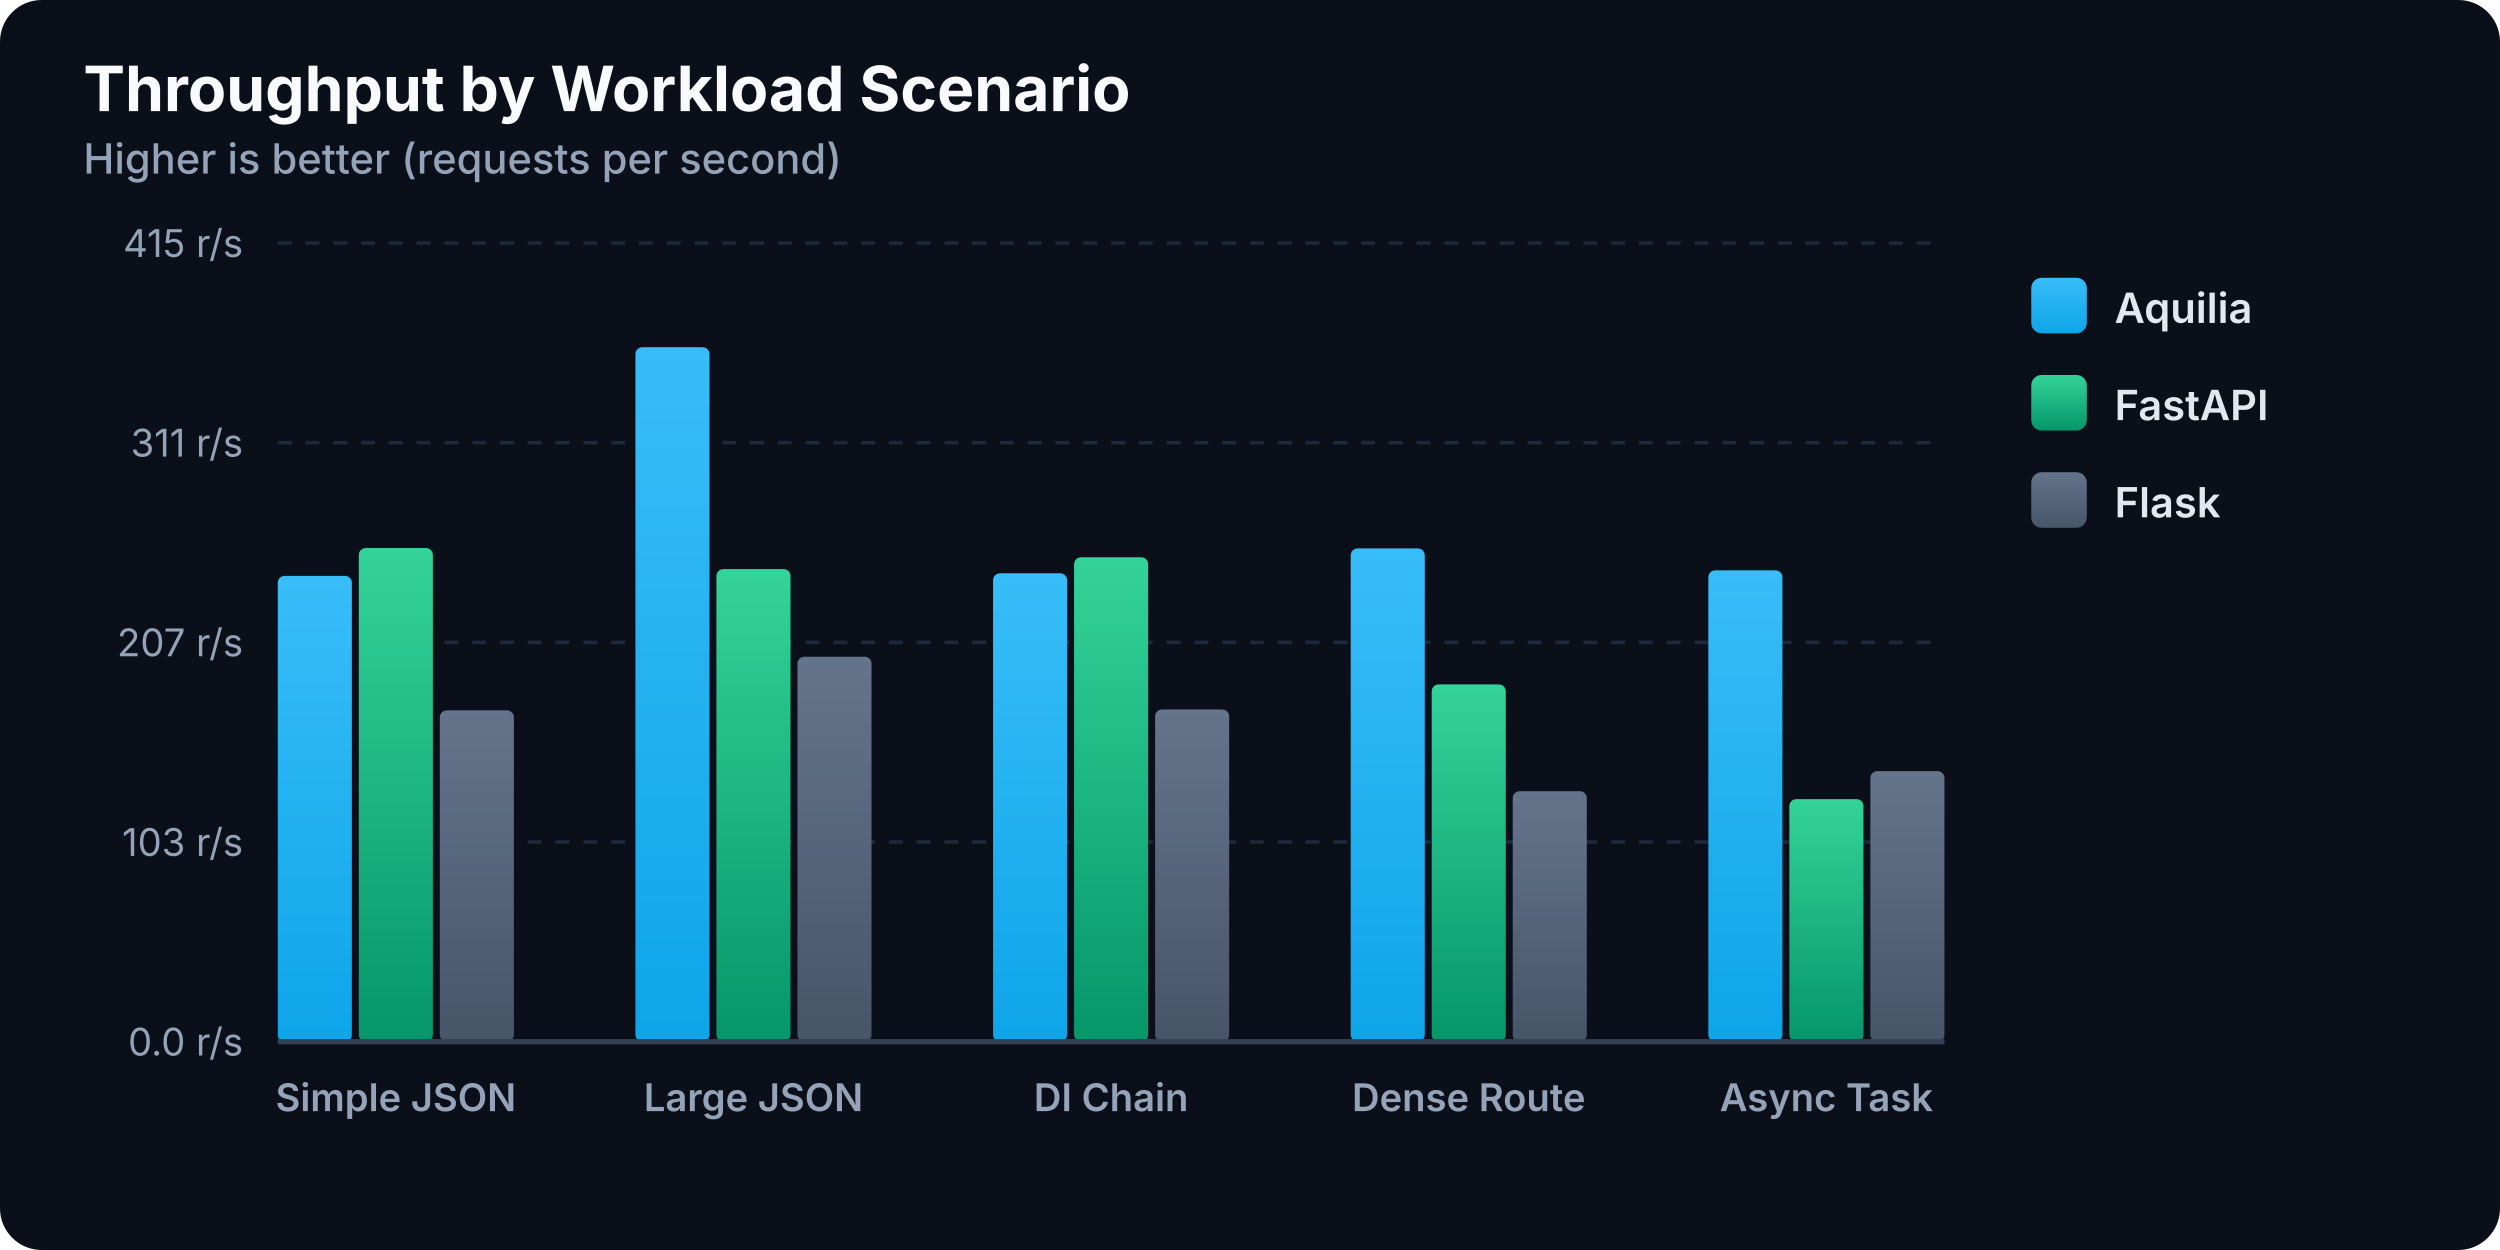
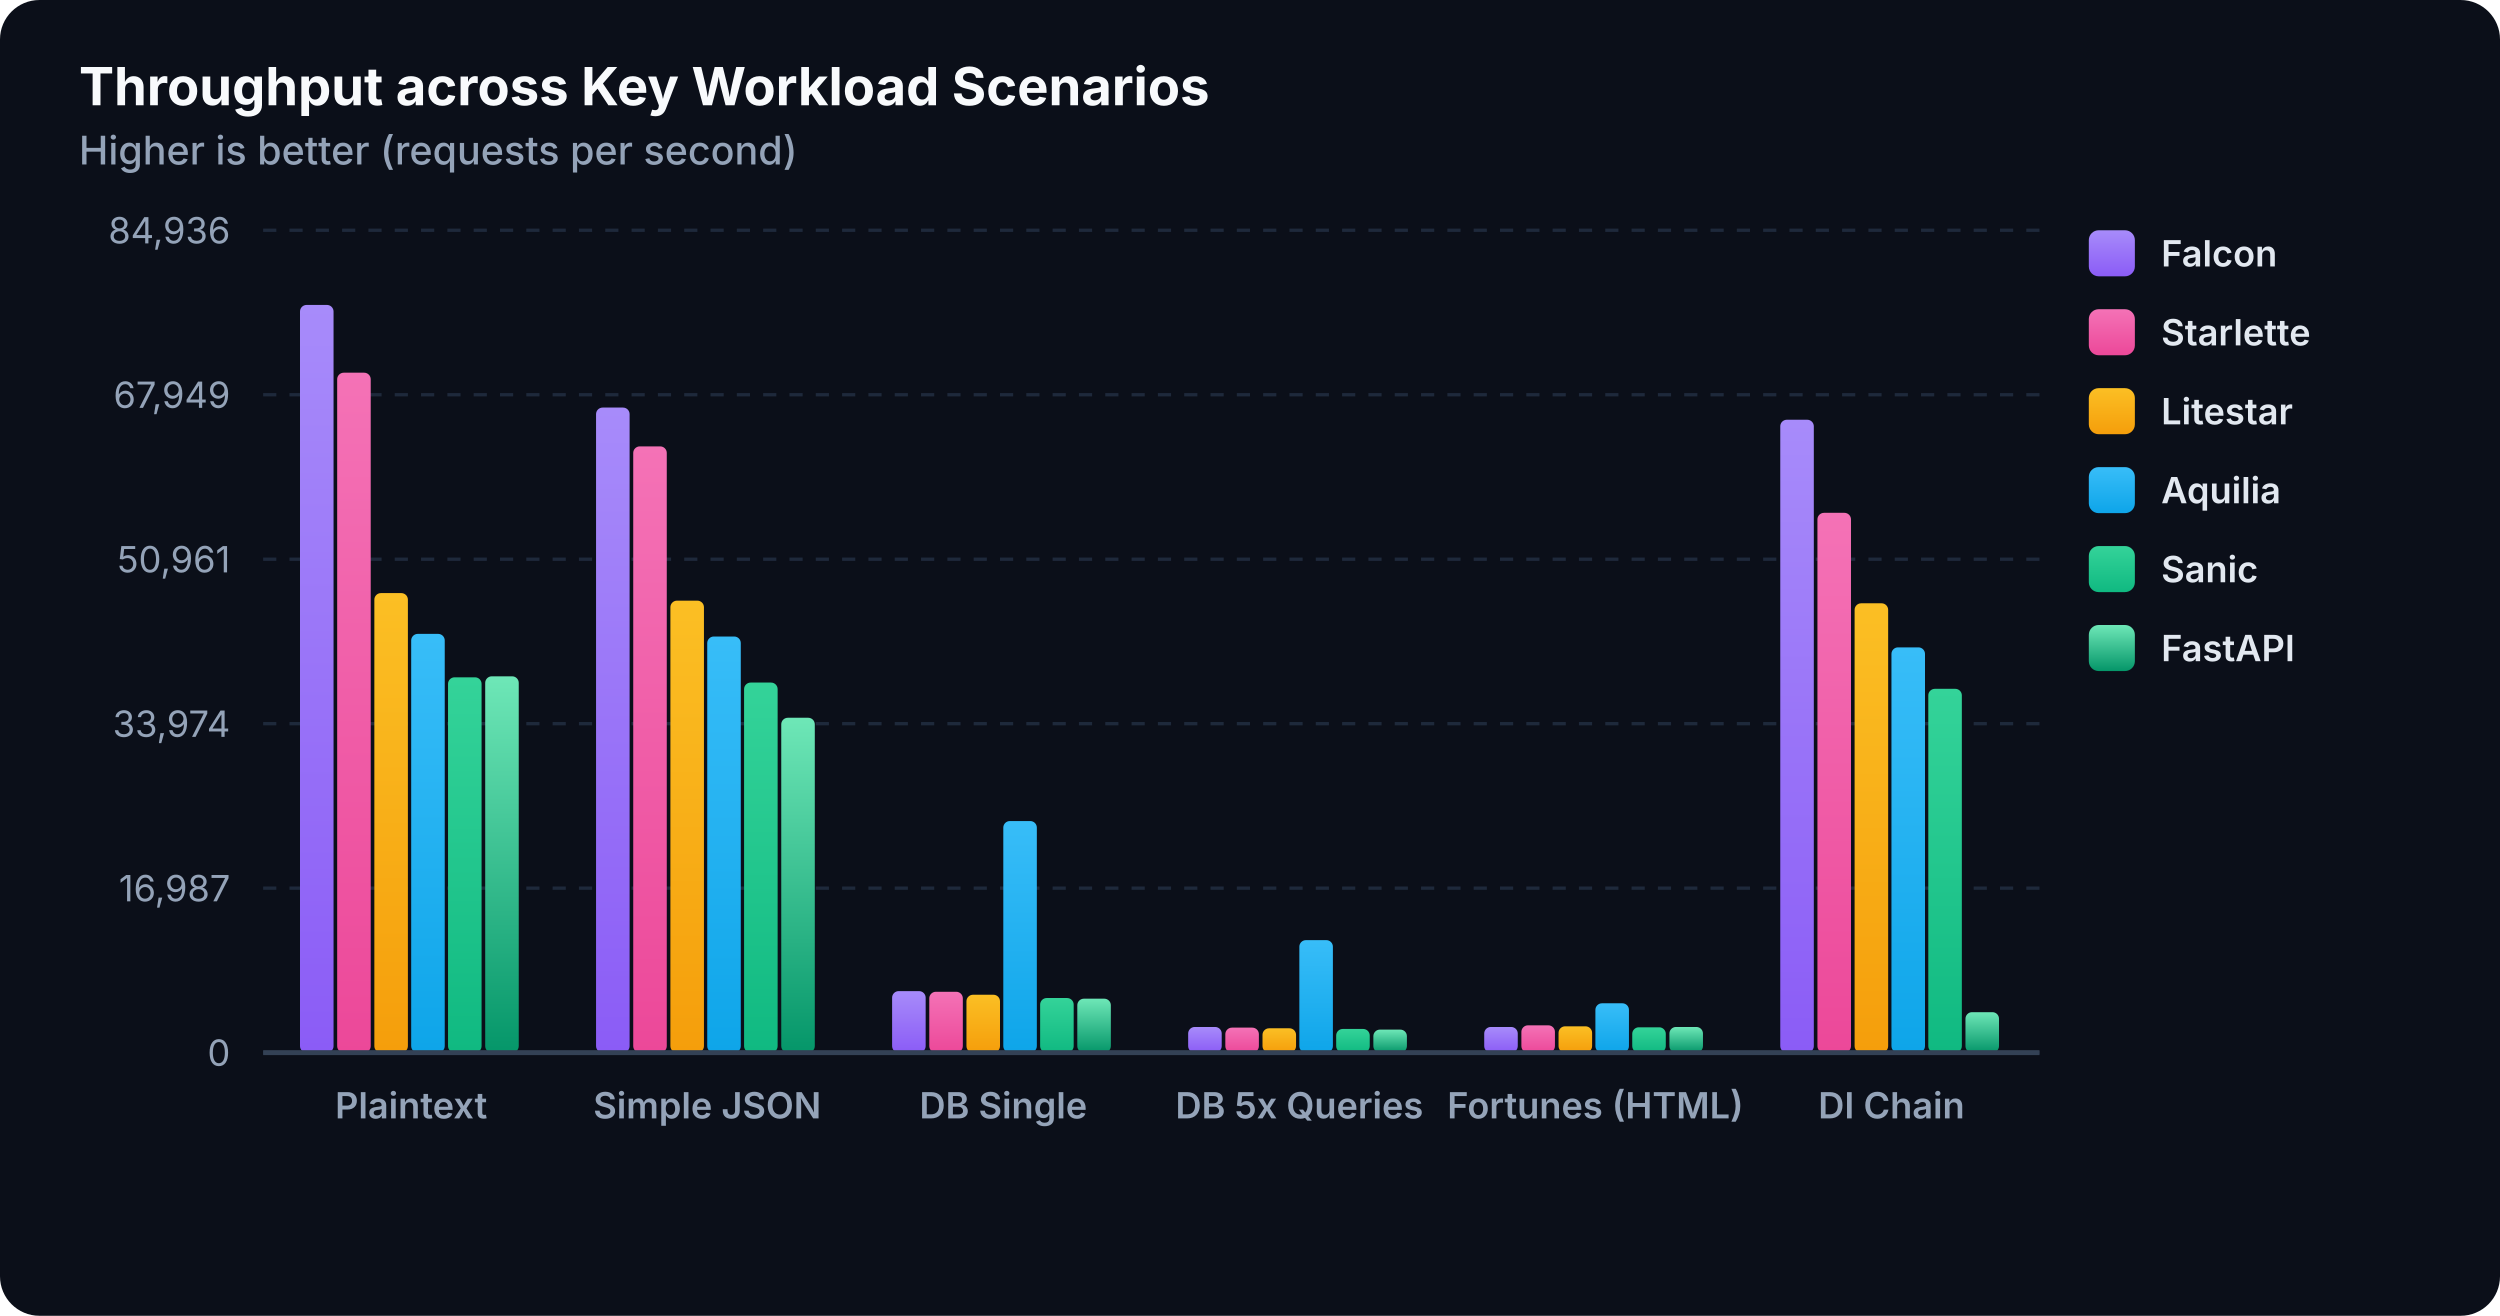
- <svg xmlns="http://www.w3.org/2000/svg" viewBox="0 0 720 360" width="100%" height="100%">
+ <svg xmlns="http://www.w3.org/2000/svg" viewBox="0 0 760 400" width="100%" height="100%">
  <style>
    .bg { fill: #0b0f19; rx: 12px; }
-     .title { font-family: system-ui, -apple-system, sans-serif; font-size: 18px; font-weight: 700; fill: #f8fafc; }
+     .title { font-family: system-ui, -apple-system, sans-serif; font-size: 16px; font-weight: 700; fill: #f8fafc; }
    .subtitle { font-family: system-ui, -apple-system, sans-serif; font-size: 12px; font-weight: 500; fill: #94a3b8; }
    .axis-label { font-family: system-ui, -apple-system, sans-serif; font-size: 11px; fill: #94a3b8; }
-     .legend-text { font-family: system-ui, -apple-system, sans-serif; font-size: 12px; font-weight: 600; fill: #e2e8f0; }
+     .legend-text { font-family: system-ui, -apple-system, sans-serif; font-size: 11px; font-weight: 600; fill: #e2e8f0; }
    .grid-line { stroke: #1e293b; stroke-width: 1; stroke-dasharray: 4 4; }
    .axis-line { stroke: #334155; stroke-width: 1.5; }
  </style>
  <defs>
    <linearGradient id="grad-aquilia" x1="0%" y1="100%" x2="0%" y2="0%">
      <stop offset="0%" stop-color="#0ea5e9" />
      <stop offset="100%" stop-color="#38bdf8" />
    </linearGradient>
+     <linearGradient id="grad-falcon" x1="0%" y1="100%" x2="0%" y2="0%">
+       <stop offset="0%" stop-color="#8b5cf6" />
+       <stop offset="100%" stop-color="#a78bfa" />
+     </linearGradient>
+     <linearGradient id="grad-starlette" x1="0%" y1="100%" x2="0%" y2="0%">
+       <stop offset="0%" stop-color="#ec4899" />
+       <stop offset="100%" stop-color="#f472b6" />
+     </linearGradient>
+     <linearGradient id="grad-litestar" x1="0%" y1="100%" x2="0%" y2="0%">
+       <stop offset="0%" stop-color="#f59e0b" />
+       <stop offset="100%" stop-color="#fbbf24" />
+     </linearGradient>
+     <linearGradient id="grad-sanic" x1="0%" y1="100%" x2="0%" y2="0%">
+       <stop offset="0%" stop-color="#10b981" />
+       <stop offset="100%" stop-color="#34d399" />
+     </linearGradient>
+     <linearGradient id="grad-quart" x1="0%" y1="100%" x2="0%" y2="0%">
+       <stop offset="0%" stop-color="#06b6d4" />
+       <stop offset="100%" stop-color="#22d3ee" />
+     </linearGradient>
    <linearGradient id="grad-fastapi" x1="0%" y1="100%" x2="0%" y2="0%">
      <stop offset="0%" stop-color="#059669" />
-       <stop offset="100%" stop-color="#34d399" />
+       <stop offset="100%" stop-color="#6ee7b7" />
+     </linearGradient>
+     <linearGradient id="grad-django" x1="0%" y1="100%" x2="0%" y2="0%">
+       <stop offset="0%" stop-color="#3b82f6" />
+       <stop offset="100%" stop-color="#60a5fa" />
    </linearGradient>
    <linearGradient id="grad-flask" x1="0%" y1="100%" x2="0%" y2="0%">
-       <stop offset="0%" stop-color="#475569" />
-       <stop offset="100%" stop-color="#64748b" />
+       <stop offset="0%" stop-color="#64748b" />
+       <stop offset="100%" stop-color="#94a3b8" />
    </linearGradient>
  </defs>
-   <rect width="720" height="360" class="bg" />
-   <text x="24" y="32" class="title">Throughput by Workload Scenario</text>
+   <rect width="760" height="400" class="bg" />
+   <text x="24" y="32" class="title">Throughput across Key Workload Scenarios</text>
  <text x="24" y="50" class="subtitle">Higher is better (requests per second)</text>
-   <line x1="80" y1="300.0" x2="560" y2="300.0" class="grid-line" />
-   <text x="70" y="304.0" text-anchor="end" class="axis-label">0.0 r/s</text>
-   <line x1="80" y1="242.5" x2="560" y2="242.5" class="grid-line" />
-   <text x="70" y="246.5" text-anchor="end" class="axis-label">103 r/s</text>
-   <line x1="80" y1="185.0" x2="560" y2="185.0" class="grid-line" />
-   <text x="70" y="189.0" text-anchor="end" class="axis-label">207 r/s</text>
-   <line x1="80" y1="127.5" x2="560" y2="127.5" class="grid-line" />
-   <text x="70" y="131.5" text-anchor="end" class="axis-label">311 r/s</text>
-   <line x1="80" y1="70.0" x2="560" y2="70.0" class="grid-line" />
-   <text x="70" y="74.0" text-anchor="end" class="axis-label">415 r/s</text>
-   <rect x="80.0" y="165.846" width="21.333" height="134.154" fill="url(#grad-aquilia)" rx="2" />
-   <rect x="103.333" y="157.83" width="21.333" height="142.17" fill="url(#grad-fastapi)" rx="2" />
-   <rect x="126.667" y="204.585" width="21.333" height="95.415" fill="url(#grad-flask)" rx="2" />
-   <text x="114.0" y="320" text-anchor="middle" class="axis-label" font-weight="600">Simple JSON</text>
-   <rect x="183.0" y="100" width="21.333" height="200" fill="url(#grad-aquilia)" rx="2" />
-   <rect x="206.333" y="163.899" width="21.333" height="136.101" fill="url(#grad-fastapi)" rx="2" />
-   <rect x="229.667" y="189.131" width="21.333" height="110.869" fill="url(#grad-flask)" rx="2" />
-   <text x="217.0" y="320" text-anchor="middle" class="axis-label" font-weight="600">Large JSON</text>
-   <rect x="286.0" y="165.108" width="21.333" height="134.892" fill="url(#grad-aquilia)" rx="2" />
-   <rect x="309.333" y="160.492" width="21.333" height="139.508" fill="url(#grad-fastapi)" rx="2" />
-   <rect x="332.667" y="204.332" width="21.333" height="95.668" fill="url(#grad-flask)" rx="2" />
-   <text x="320.0" y="320" text-anchor="middle" class="axis-label" font-weight="600">DI Chain</text>
-   <rect x="389.0" y="157.944" width="21.333" height="142.056" fill="url(#grad-aquilia)" rx="2" />
-   <rect x="412.333" y="197.111" width="21.333" height="102.889" fill="url(#grad-fastapi)" rx="2" />
-   <rect x="435.667" y="227.866" width="21.333" height="72.134" fill="url(#grad-flask)" rx="2" />
-   <text x="423.0" y="320" text-anchor="middle" class="axis-label" font-weight="600">Dense Route</text>
-   <rect x="492.0" y="164.26" width="21.333" height="135.74" fill="url(#grad-aquilia)" rx="2" />
-   <rect x="515.333" y="230.152" width="21.333" height="69.848" fill="url(#grad-fastapi)" rx="2" />
-   <rect x="538.667" y="222.086" width="21.333" height="77.914" fill="url(#grad-flask)" rx="2" />
-   <text x="526.0" y="320" text-anchor="middle" class="axis-label" font-weight="600">Async Task</text>
-   <line x1="80" y1="300" x2="560" y2="300" class="axis-line" />
-   <rect x="585" y="80" width="16" height="16" fill="url(#grad-aquilia)" rx="3" />
-   <text x="609" y="93" class="legend-text">Aquilia</text>
-   <rect x="585" y="108" width="16" height="16" fill="url(#grad-fastapi)" rx="3" />
-   <text x="609" y="121" class="legend-text">FastAPI</text>
-   <rect x="585" y="136" width="16" height="16" fill="url(#grad-flask)" rx="3" />
-   <text x="609" y="149" class="legend-text">Flask</text>
+   <line x1="80" y1="320.0" x2="620" y2="320.0" class="grid-line" />
+   <text x="70" y="324.0" text-anchor="end" class="axis-label">0</text>
+   <line x1="80" y1="270.0" x2="620" y2="270.0" class="grid-line" />
+   <text x="70" y="274.0" text-anchor="end" class="axis-label">16,987</text>
+   <line x1="80" y1="220.0" x2="620" y2="220.0" class="grid-line" />
+   <text x="70" y="224.0" text-anchor="end" class="axis-label">33,974</text>
+   <line x1="80" y1="170.0" x2="620" y2="170.0" class="grid-line" />
+   <text x="70" y="174.0" text-anchor="end" class="axis-label">50,961</text>
+   <line x1="80" y1="120.0" x2="620" y2="120.0" class="grid-line" />
+   <text x="70" y="124.0" text-anchor="end" class="axis-label">67,949</text>
+   <line x1="80" y1="70.0" x2="620" y2="70.0" class="grid-line" />
+   <text x="70" y="74.0" text-anchor="end" class="axis-label">84,936</text>
+   <rect x="91.2" y="92.7" width="10.2" height="227.3" fill="url(#grad-falcon)" rx="2" />
+   <rect x="102.5" y="113.3" width="10.2" height="206.7" fill="url(#grad-starlette)" rx="2" />
+   <rect x="113.8" y="180.3" width="10.2" height="139.7" fill="url(#grad-litestar)" rx="2" />
+   <rect x="125.0" y="192.7" width="10.2" height="127.3" fill="url(#grad-aquilia)" rx="2" />
+   <rect x="136.2" y="205.9" width="10.2" height="114.1" fill="url(#grad-sanic)" rx="2" />
+   <rect x="147.5" y="205.6" width="10.2" height="114.4" fill="url(#grad-fastapi)" rx="2" />
+   <text x="125.0" y="340" text-anchor="middle" class="axis-label" font-weight="600">Plaintext</text>
+   <rect x="181.2" y="123.9" width="10.2" height="196.1" fill="url(#grad-falcon)" rx="2" />
+   <rect x="192.5" y="135.7" width="10.2" height="184.3" fill="url(#grad-starlette)" rx="2" />
+   <rect x="203.8" y="182.6" width="10.2" height="137.4" fill="url(#grad-litestar)" rx="2" />
+   <rect x="215.0" y="193.5" width="10.2" height="126.5" fill="url(#grad-aquilia)" rx="2" />
+   <rect x="226.2" y="207.5" width="10.2" height="112.5" fill="url(#grad-sanic)" rx="2" />
+   <rect x="237.5" y="218.2" width="10.2" height="101.8" fill="url(#grad-fastapi)" rx="2" />
+   <text x="215.0" y="340" text-anchor="middle" class="axis-label" font-weight="600">Simple JSON</text>
+   <rect x="271.2" y="301.3" width="10.2" height="18.7" fill="url(#grad-falcon)" rx="2" />
+   <rect x="282.5" y="301.5" width="10.2" height="18.5" fill="url(#grad-starlette)" rx="2" />
+   <rect x="293.8" y="302.4" width="10.2" height="17.6" fill="url(#grad-litestar)" rx="2" />
+   <rect x="305.0" y="249.6" width="10.2" height="70.4" fill="url(#grad-aquilia)" rx="2" />
+   <rect x="316.2" y="303.4" width="10.2" height="16.6" fill="url(#grad-sanic)" rx="2" />
+   <rect x="327.5" y="303.6" width="10.2" height="16.4" fill="url(#grad-fastapi)" rx="2" />
+   <text x="305.0" y="340" text-anchor="middle" class="axis-label" font-weight="600">DB Single</text>
+   <rect x="361.2" y="312.2" width="10.2" height="7.8" fill="url(#grad-falcon)" rx="2" />
+   <rect x="372.5" y="312.4" width="10.2" height="7.6" fill="url(#grad-starlette)" rx="2" />
+   <rect x="383.8" y="312.6" width="10.2" height="7.4" fill="url(#grad-litestar)" rx="2" />
+   <rect x="395.0" y="285.8" width="10.2" height="34.2" fill="url(#grad-aquilia)" rx="2" />
+   <rect x="406.2" y="312.8" width="10.2" height="7.2" fill="url(#grad-sanic)" rx="2" />
+   <rect x="417.5" y="313.0" width="10.2" height="7.0" fill="url(#grad-fastapi)" rx="2" />
+   <text x="395.0" y="340" text-anchor="middle" class="axis-label" font-weight="600">DB 5x Queries</text>
+   <rect x="451.2" y="312.2" width="10.2" height="7.8" fill="url(#grad-falcon)" rx="2" />
+   <rect x="462.5" y="311.7" width="10.2" height="8.3" fill="url(#grad-starlette)" rx="2" />
+   <rect x="473.8" y="312.0" width="10.2" height="8.0" fill="url(#grad-litestar)" rx="2" />
+   <rect x="485.0" y="305.0" width="10.2" height="15.0" fill="url(#grad-aquilia)" rx="2" />
+   <rect x="496.2" y="312.3" width="10.2" height="7.7" fill="url(#grad-sanic)" rx="2" />
+   <rect x="507.5" y="312.2" width="10.2" height="7.8" fill="url(#grad-fastapi)" rx="2" />
+   <text x="485.0" y="340" text-anchor="middle" class="axis-label" font-weight="600">Fortunes (HTML)</text>
+   <rect x="541.2" y="127.6" width="10.2" height="192.4" fill="url(#grad-falcon)" rx="2" />
+   <rect x="552.5" y="155.9" width="10.2" height="164.1" fill="url(#grad-starlette)" rx="2" />
+   <rect x="563.8" y="183.4" width="10.2" height="136.6" fill="url(#grad-litestar)" rx="2" />
+   <rect x="575.0" y="196.8" width="10.2" height="123.2" fill="url(#grad-aquilia)" rx="2" />
+   <rect x="586.2" y="209.4" width="10.2" height="110.6" fill="url(#grad-sanic)" rx="2" />
+   <rect x="597.5" y="307.7" width="10.2" height="12.3" fill="url(#grad-fastapi)" rx="2" />
+   <text x="575.0" y="340" text-anchor="middle" class="axis-label" font-weight="600">DI Chain</text>
+   <rect x="635" y="70" width="14" height="14" fill="url(#grad-falcon)" rx="3" />
+   <text x="657" y="81" class="legend-text">Falcon</text>
+   <rect x="635" y="94" width="14" height="14" fill="url(#grad-starlette)" rx="3" />
+   <text x="657" y="105" class="legend-text">Starlette</text>
+   <rect x="635" y="118" width="14" height="14" fill="url(#grad-litestar)" rx="3" />
+   <text x="657" y="129" class="legend-text">Litestar</text>
+   <rect x="635" y="142" width="14" height="14" fill="url(#grad-aquilia)" rx="3" />
+   <text x="657" y="153" class="legend-text">Aquilia</text>
+   <rect x="635" y="166" width="14" height="14" fill="url(#grad-sanic)" rx="3" />
+   <text x="657" y="177" class="legend-text">Sanic</text>
+   <rect x="635" y="190" width="14" height="14" fill="url(#grad-fastapi)" rx="3" />
+   <text x="657" y="201" class="legend-text">FastAPI</text>
+   <line x1="80" y1="320" x2="620" y2="320" class="axis-line" />
</svg>
